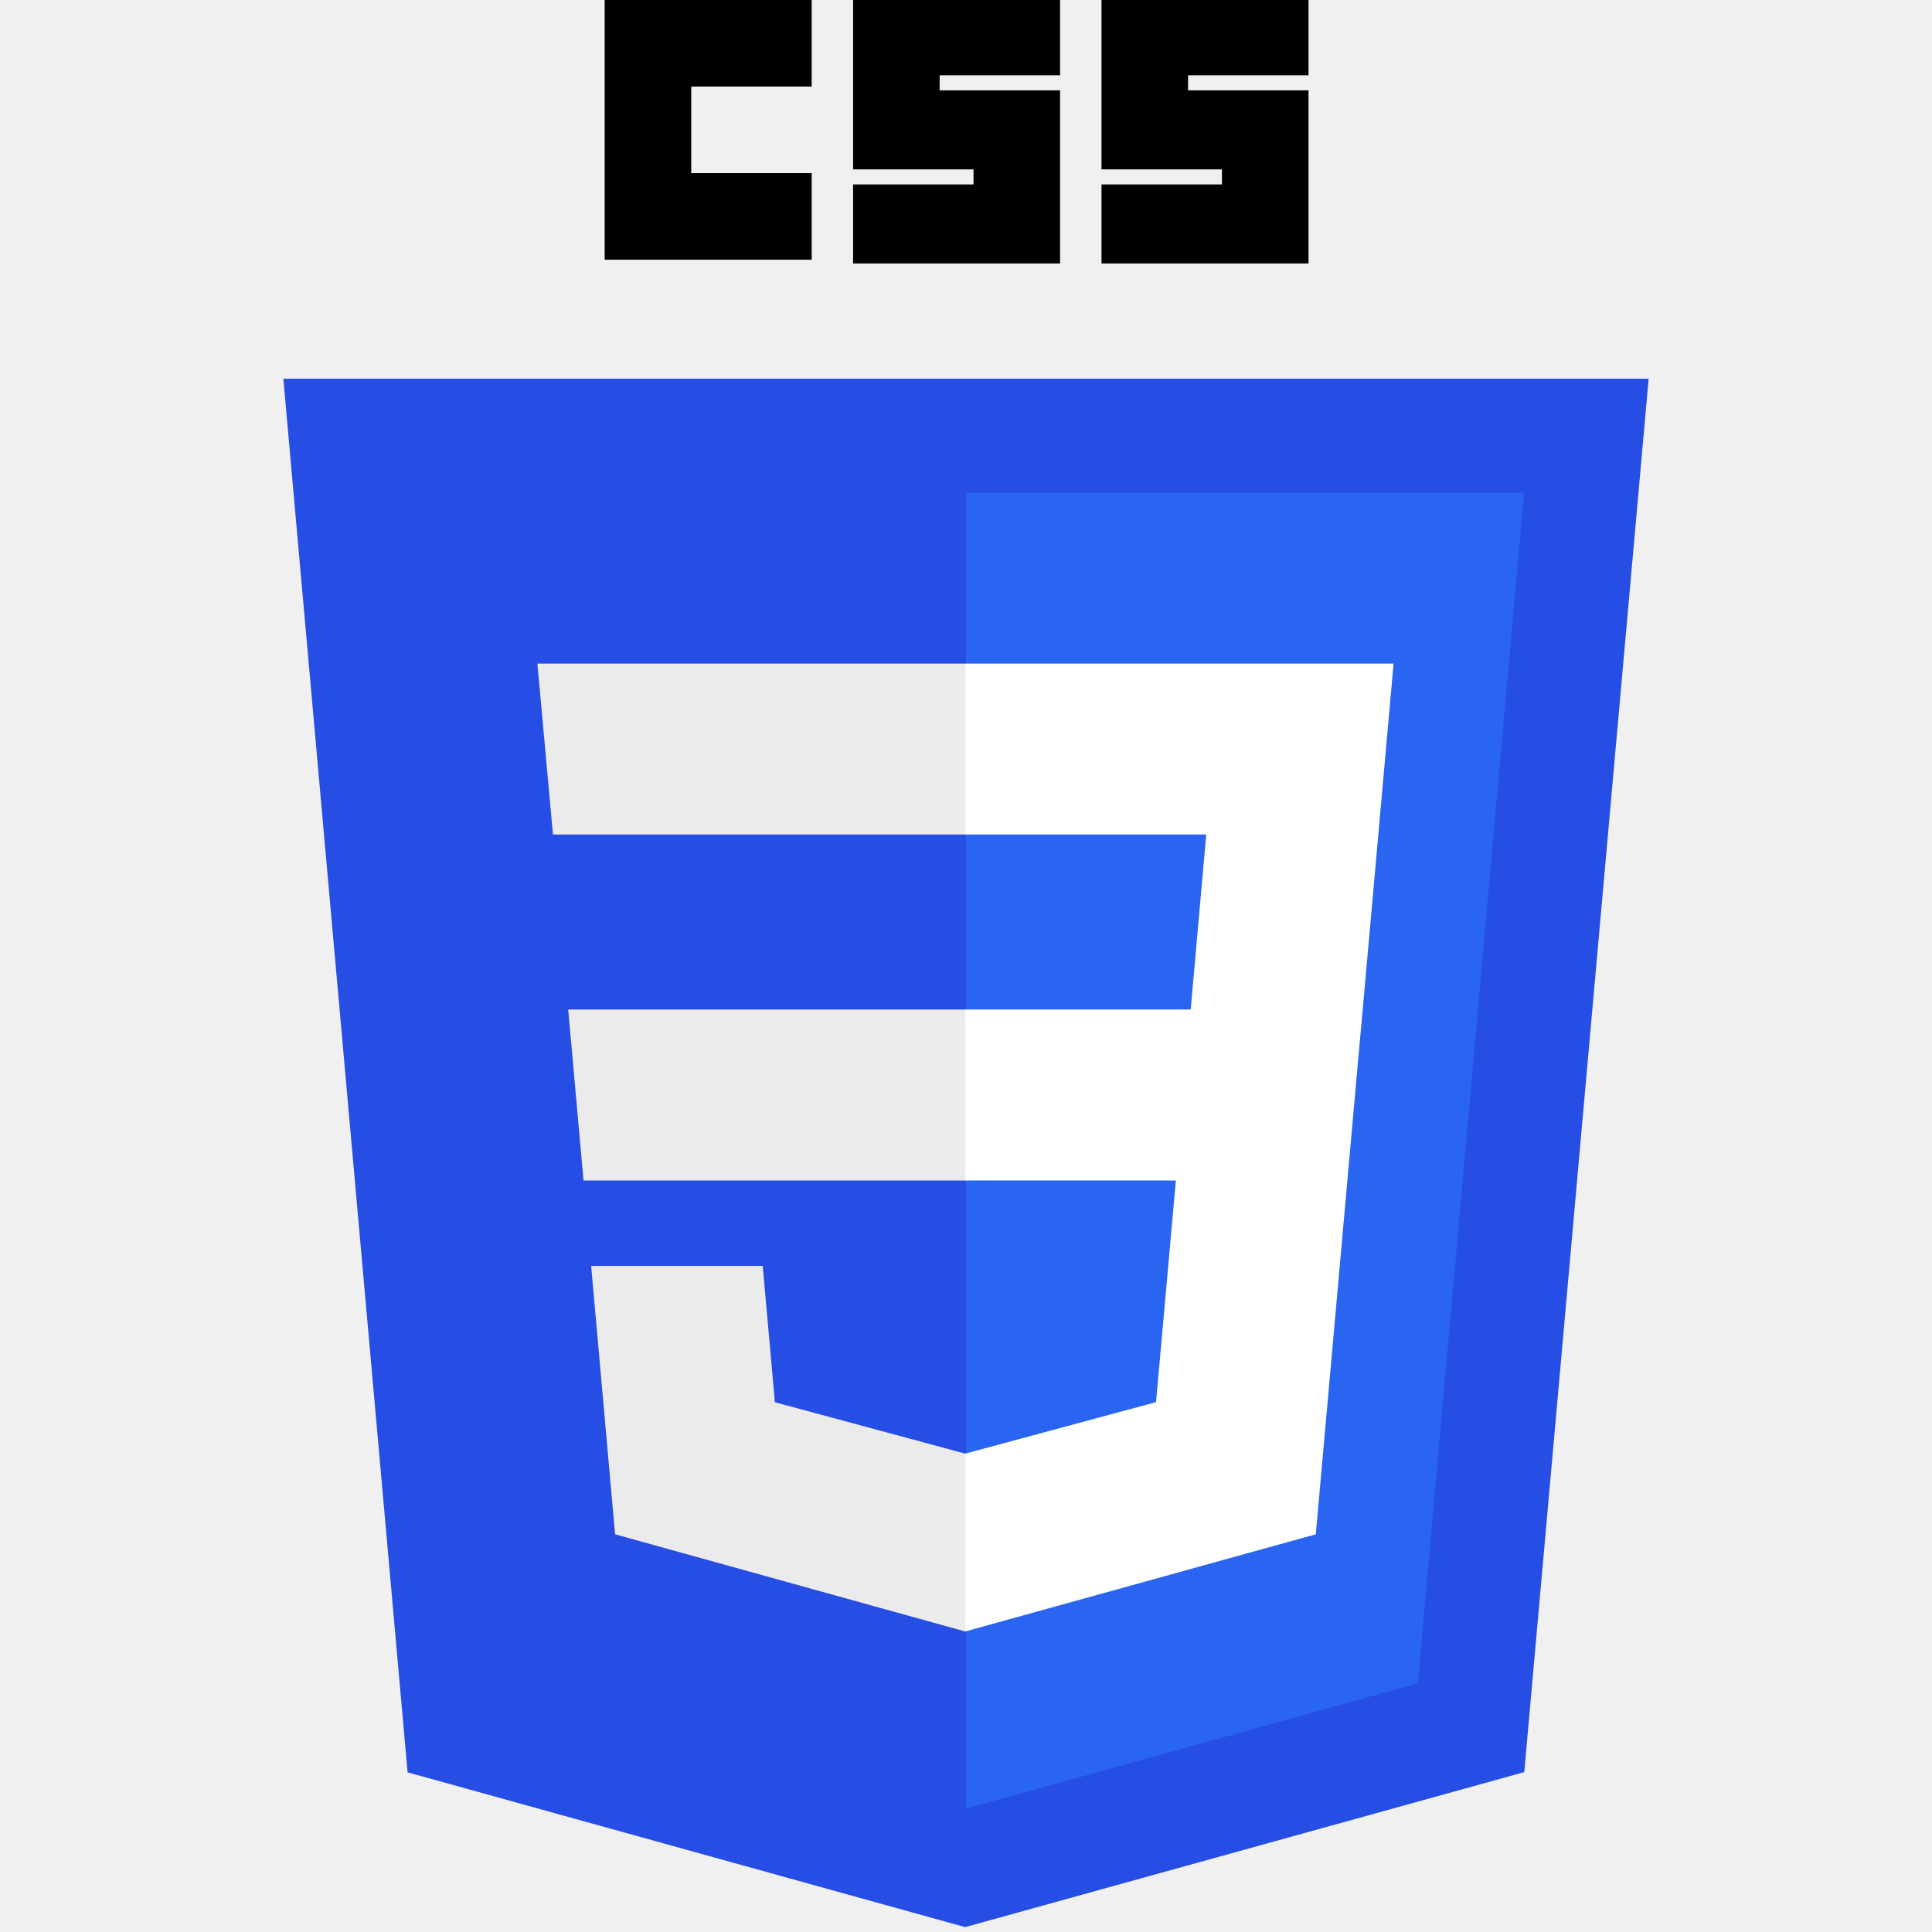
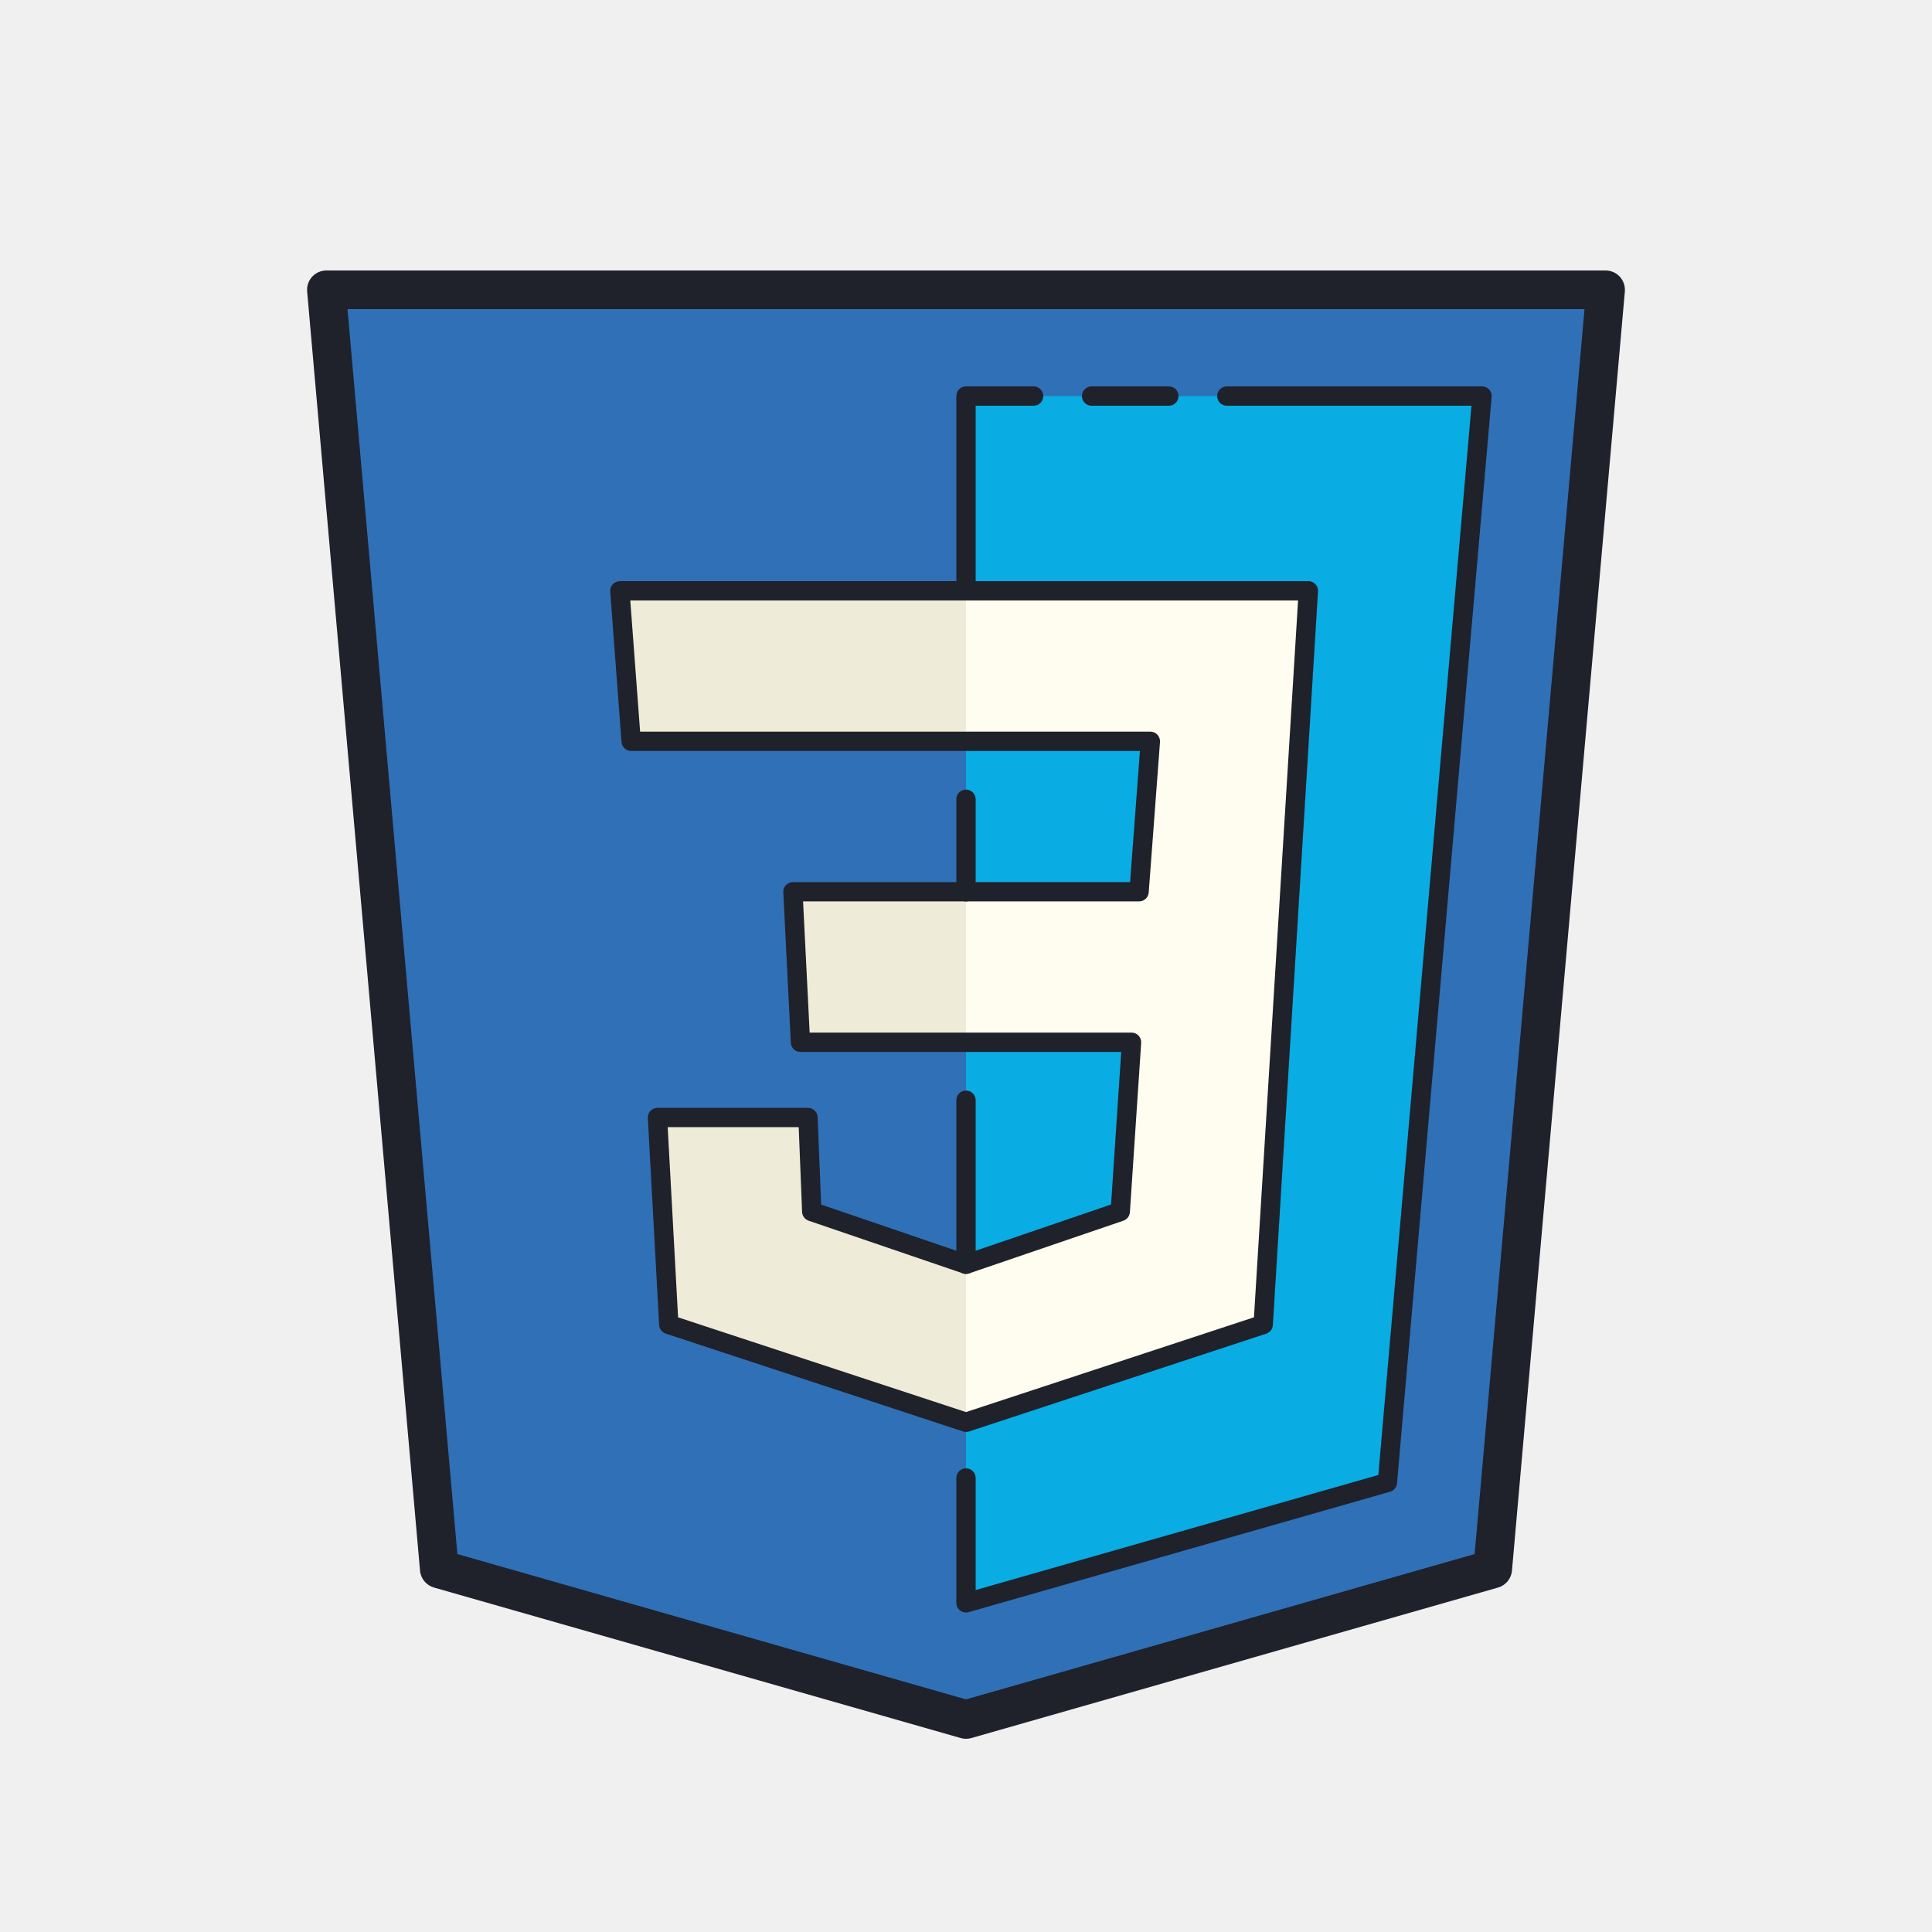
- <svg xmlns="http://www.w3.org/2000/svg" width="800px" height="800px" viewBox="-52.5 0 361 361" version="1.1" preserveAspectRatio="xMidYMid">
-   <g>
-     <path d="M127.844,360.088 L23.662,331.166 L0.445,70.766 L255.555,70.766 L232.314,331.125 L127.844,360.088 L127.844,360.088 Z" fill="#264DE4">
- 
- </path>
-     <path d="M212.417,314.547 L232.278,92.057 L128,92.057 L128,337.95 L212.417,314.547 L212.417,314.547 Z" fill="#2965F1">
- 
- </path>
-     <path d="M53.669,188.636 L56.531,220.573 L128,220.573 L128,188.636 L53.669,188.636 L53.669,188.636 Z" fill="#EBEBEB">
- 
- </path>
-     <path d="M47.917,123.995 L50.82,155.932 L128,155.932 L128,123.995 L47.917,123.995 L47.917,123.995 Z" fill="#EBEBEB">
- 
- </path>
-     <path d="M128,271.58 L127.86,271.617 L92.292,262.013 L90.018,236.542 L57.958,236.542 L62.432,286.688 L127.853,304.849 L128,304.808 L128,271.58 L128,271.58 Z" fill="#EBEBEB">
- 
- </path>
-     <path d="M60.484,0 L99.165,0 L99.165,16.176 L76.659,16.176 L76.659,32.352 L99.165,32.352 L99.165,48.527 L60.484,48.527 L60.484,0 L60.484,0 Z" fill="#000000">
- 
- </path>
-     <path d="M106.901,0 L145.582,0 L145.582,14.066 L123.077,14.066 L123.077,16.879 L145.582,16.879 L145.582,49.231 L106.901,49.231 L106.901,34.462 L129.407,34.462 L129.407,31.648 L106.901,31.648 L106.901,0 L106.901,0 Z" fill="#000000">
- 
- </path>
-     <path d="M153.319,0 L192,0 L192,14.066 L169.495,14.066 L169.495,16.879 L192,16.879 L192,49.231 L153.319,49.231 L153.319,34.462 L175.824,34.462 L175.824,31.648 L153.319,31.648 L153.319,0 L153.319,0 Z" fill="#000000">
- 
- </path>
-     <path d="M202.127,188.636 L207.892,123.995 L127.89,123.995 L127.89,155.932 L172.892,155.932 L169.986,188.636 L127.89,188.636 L127.89,220.573 L167.217,220.573 L163.509,261.993 L127.89,271.607 L127.89,304.833 L193.362,286.688 L193.843,281.292 L201.348,197.212 L202.127,188.636 L202.127,188.636 Z" fill="#FFFFFF">
- 
- </path>
-   </g>
+ <svg xmlns="http://www.w3.org/2000/svg" viewBox="0 0 100 100" width="100px" height="100px" baseProfile="basic">
+   <path fill="#3070b7" d="M83.105,15H16.895l5.842,66.211L50,89l27.263-7.789L83.105,15L83.105,15z" />
+   <path fill="#1f212b" d="M50,90c-0.093,0-0.185-0.013-0.274-0.039l-27.263-7.79c-0.398-0.114-0.686-0.461-0.722-0.874 l-5.843-66.21c-0.024-0.279,0.069-0.556,0.259-0.763S16.614,14,16.895,14h66.211c0.28,0,0.548,0.118,0.737,0.325 s0.283,0.484,0.259,0.763l-5.843,66.21c-0.036,0.413-0.323,0.76-0.722,0.874l-27.263,7.79C50.185,89.987,50.093,90,50,90z M23.673,80.438L50,87.96l26.327-7.522L82.014,16H17.986L23.673,80.438z" />
+   <polygon fill="#09ace3" points="50,20.5 50,82.963 71.811,76.732 76.709,20.5" />
+   <polygon fill="#fefdef" points="67.721,30.579 50,30.579 49,34 50,38.368 59.542,38.368 58.958,46.158 50,46.158 49,50 50,53.947 58.568,53.947 57.984,62.711 50,65.437 49,70 50,73.616 65.384,68.553 66.747,46.158 66.747,46.158" />
+   <path fill="#eeecd9" d="M50,30.579v7.789H32.668l-0.584-7.789H50z M41.042,46.158l0.389,7.789H50v-7.789H41.042z M41.821,57.842h-7.789l0.584,10.711L50,73.616v-8.179l-7.984-2.726L41.821,57.842z" />
+   <path fill="#1f212b" d="M50,31.079c-0.276,0-0.5-0.224-0.5-0.5V20.5c0-0.276,0.224-0.5,0.5-0.5h3.5 c0.276,0,0.5,0.224,0.5,0.5S53.776,21,53.5,21h-3v9.579C50.5,30.855,50.276,31.079,50,31.079z" />
+   <path fill="#1f212b" d="M60.5,21h-4c-0.276,0-0.5-0.224-0.5-0.5s0.224-0.5,0.5-0.5h4c0.276,0,0.5,0.224,0.5,0.5 S60.776,21,60.5,21z" />
+   <path fill="#1f212b" d="M50,83.463c-0.107,0-0.213-0.035-0.301-0.101c-0.126-0.095-0.199-0.243-0.199-0.399V76.5 c0-0.276,0.224-0.5,0.5-0.5s0.5,0.224,0.5,0.5v5.8l20.843-5.955L76.163,21H63.5c-0.276,0-0.5-0.224-0.5-0.5s0.224-0.5,0.5-0.5 h13.209c0.141,0,0.273,0.059,0.368,0.162s0.143,0.242,0.13,0.381l-4.898,56.231c-0.018,0.207-0.161,0.38-0.36,0.438l-21.811,6.232 C50.092,83.457,50.046,83.463,50,83.463z" />
+   <path fill="#1f212b" d="M50,65.937c-0.276,0-0.5-0.224-0.5-0.5v-8.49c0-0.276,0.224-0.5,0.5-0.5s0.5,0.224,0.5,0.5v8.49 C50.5,65.713,50.276,65.937,50,65.937z" />
+   <path fill="#1f212b" d="M50,46.658c-0.276,0-0.5-0.224-0.5-0.5v-4.789c0-0.276,0.224-0.5,0.5-0.5s0.5,0.224,0.5,0.5v4.789 C50.5,46.434,50.276,46.658,50,46.658z" />
+   <path fill="#1f212b" d="M50,74.116c-0.053,0-0.105-0.008-0.156-0.025L34.46,69.028c-0.195-0.064-0.332-0.242-0.343-0.448 l-0.585-10.71c-0.008-0.137,0.042-0.271,0.136-0.371c0.095-0.1,0.226-0.156,0.363-0.156h7.79c0.269,0,0.489,0.212,0.5,0.48 l0.181,4.526L50,64.909l7.508-2.564l0.526-7.897H41.432c-0.267,0-0.486-0.209-0.499-0.475l-0.39-7.79 c-0.007-0.137,0.042-0.271,0.137-0.37s0.226-0.155,0.362-0.155h17.452l0.509-6.789H32.668c-0.262,0-0.479-0.202-0.499-0.462 l-0.584-7.79c-0.01-0.139,0.038-0.276,0.133-0.377c0.095-0.102,0.228-0.16,0.366-0.16h35.637c0.138,0,0.27,0.057,0.364,0.158 s0.144,0.236,0.135,0.374l-2.337,37.973c-0.013,0.205-0.148,0.381-0.343,0.445l-15.384,5.063C50.105,74.107,50.053,74.116,50,74.116 z M35.097,68.185L50,73.089l14.905-4.906l2.283-37.104H32.623l0.509,6.79h26.41c0.139,0,0.271,0.058,0.366,0.16 c0.095,0.102,0.143,0.238,0.133,0.377l-0.584,7.789c-0.02,0.261-0.237,0.462-0.499,0.462H41.567l0.34,6.79h16.661 c0.139,0,0.271,0.057,0.365,0.158s0.143,0.237,0.134,0.375l-0.584,8.763c-0.014,0.201-0.146,0.375-0.338,0.44l-7.984,2.727 c-0.104,0.036-0.219,0.036-0.322,0l-7.984-2.727c-0.196-0.067-0.33-0.247-0.339-0.453l-0.175-4.388H34.56L35.097,68.185z" />
</svg>
